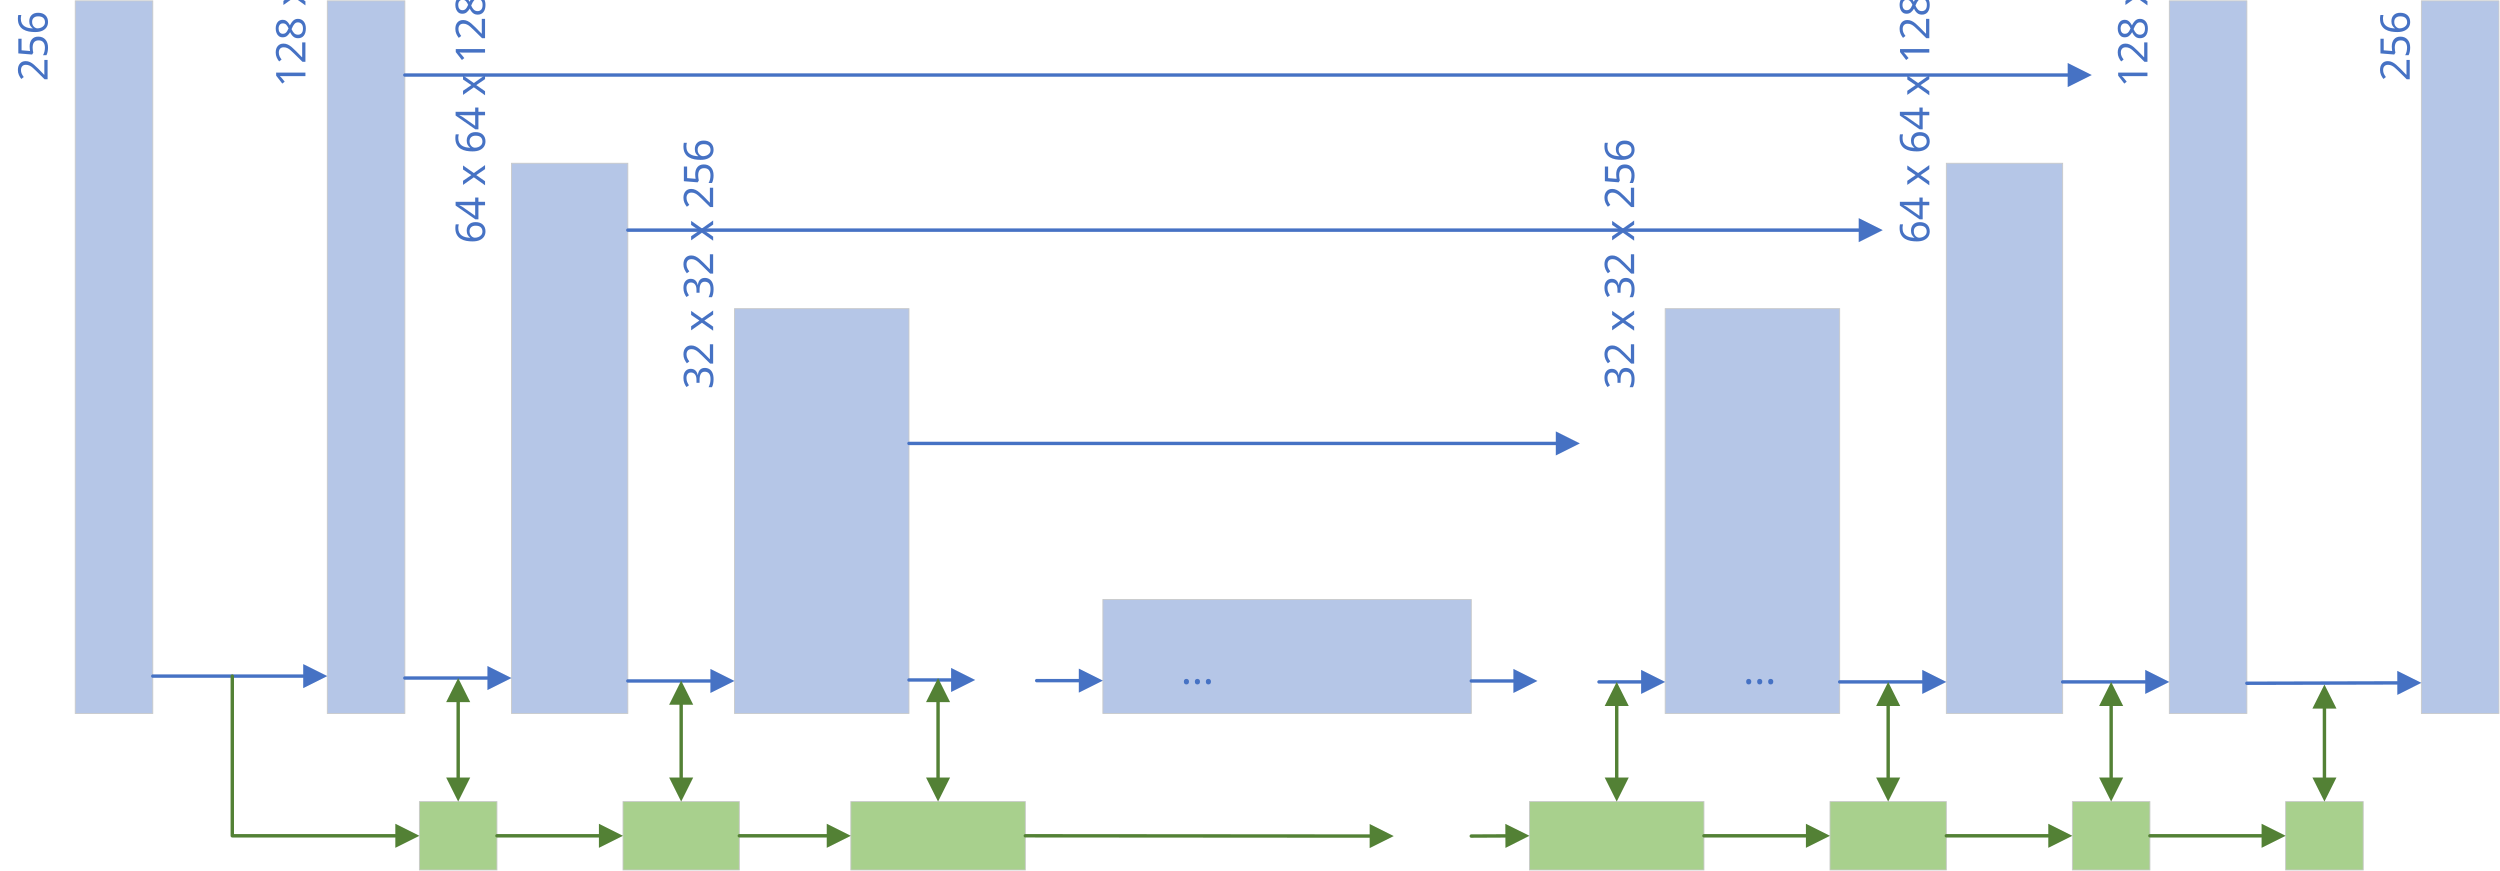
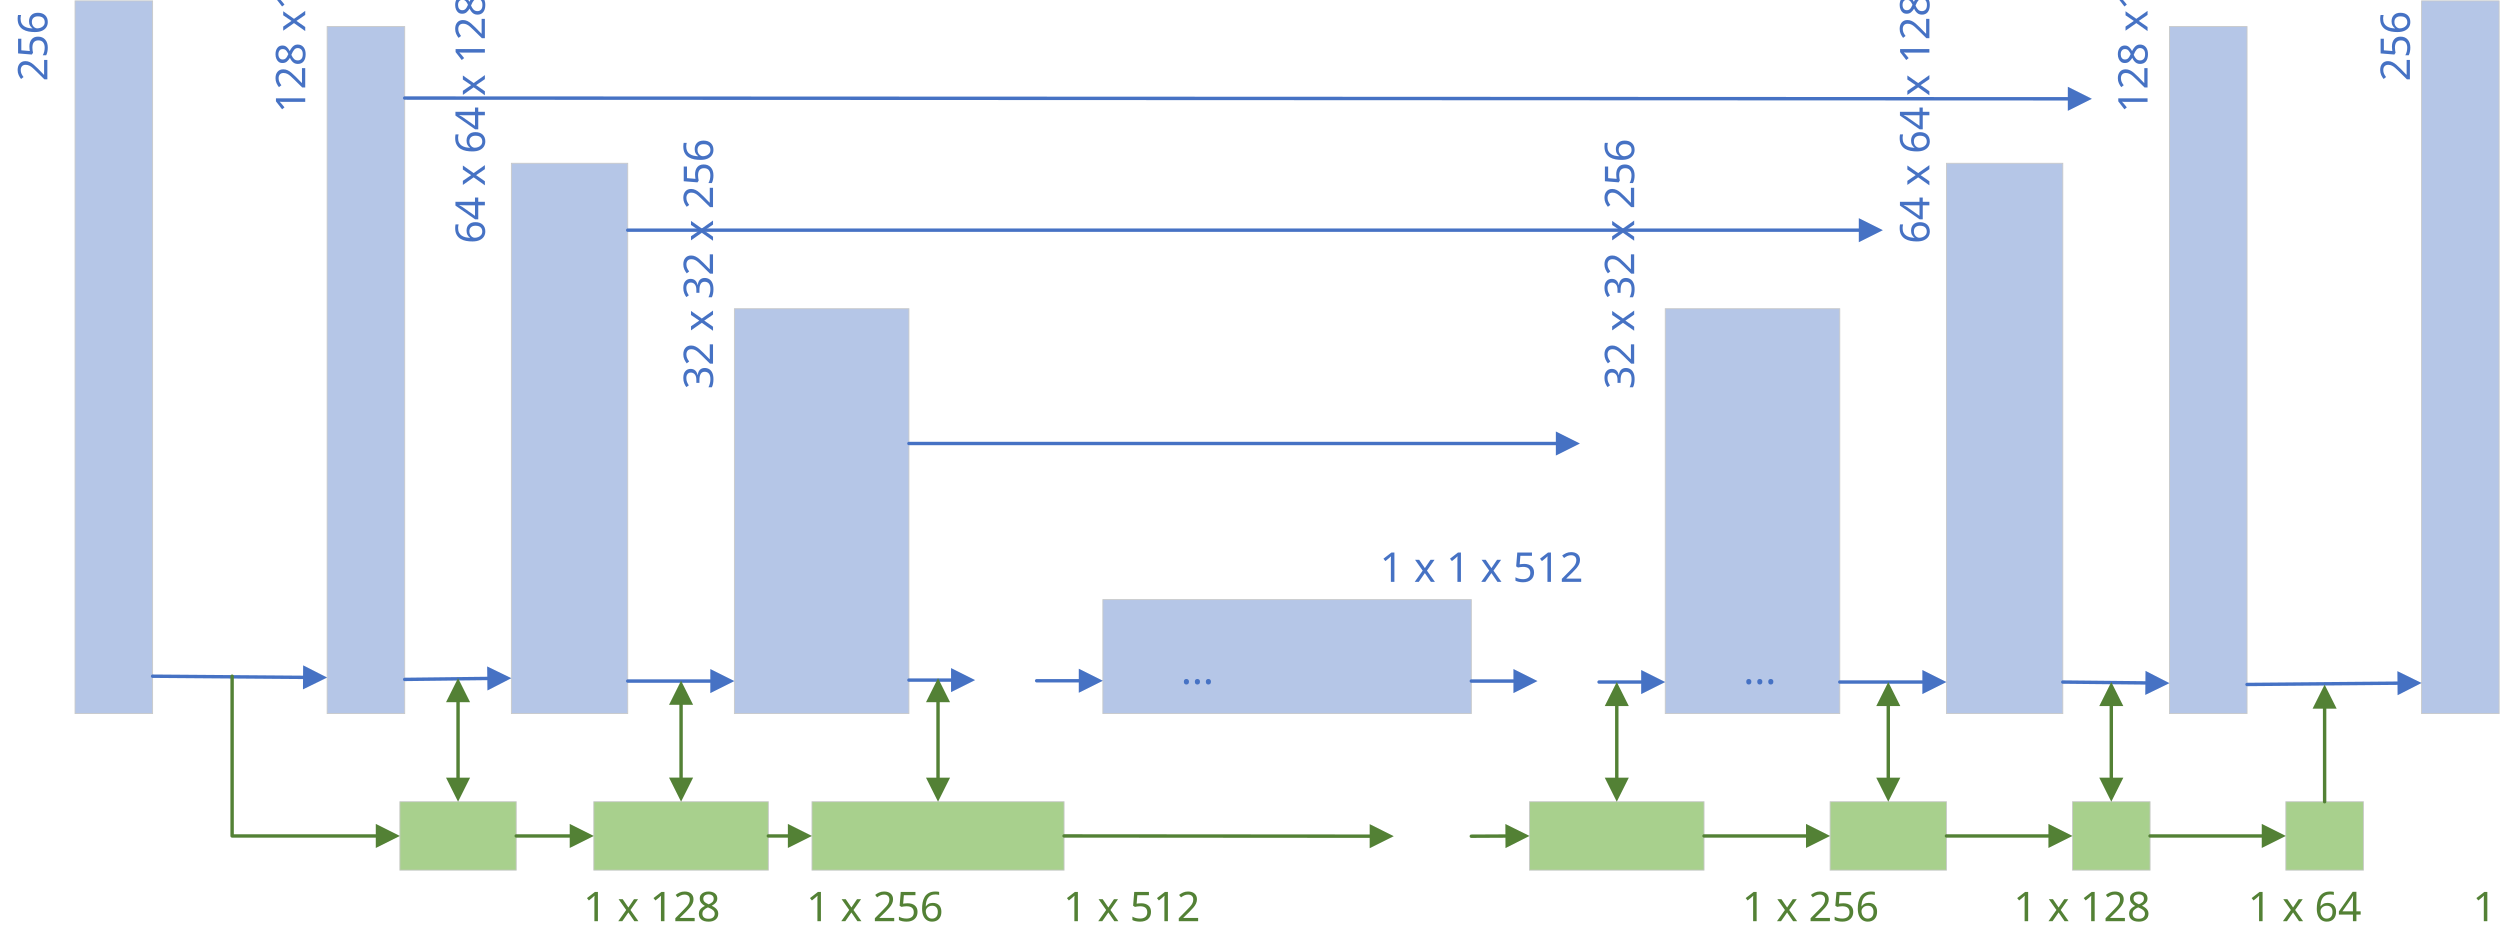
- <svg xmlns="http://www.w3.org/2000/svg" xmlns:ns1="http://schemas.microsoft.com/visio/2003/SVGExtensions/" xmlns:xlink="http://www.w3.org/1999/xlink" width="10.151in" height="3.536in" viewBox="0 0 730.846 254.626" xml:space="preserve" color-interpolation-filters="sRGB" class="st11">
+ <svg xmlns="http://www.w3.org/2000/svg" xmlns:ns1="http://schemas.microsoft.com/visio/2003/SVGExtensions/" xmlns:xlink="http://www.w3.org/1999/xlink" width="10.151in" height="3.833in" viewBox="0 0 730.846 275.965" xml:space="preserve" color-interpolation-filters="sRGB" class="st12">
  <ns1:documentProperties ns1:langID="1031" ns1:metric="true" ns1:viewMarkup="false" />
  <style type="text/css">
	
		.st1 {fill:#b5c6e7;stroke:#c7c8c8;stroke-width:0.25}
		.st2 {fill:none;stroke:none;stroke-width:0.25}
		.st3 {fill:#4672c4;font-family:Microsoft Sans Serif;font-size:1em}
		.st4 {marker-end:url(#mrkr4-48);stroke:#4672c4;stroke-linecap:round;stroke-linejoin:round;stroke-width:1}
		.st5 {fill:#4672c4;fill-opacity:1;stroke:#4672c4;stroke-opacity:1;stroke-width:0.284}
		.st6 {fill:#a8d08d;stroke:#c7c8c8;stroke-width:0.25}
		.st7 {marker-end:url(#mrkr4-122);stroke:#538135;stroke-linecap:round;stroke-linejoin:round;stroke-width:1}
		.st8 {fill:#538135;fill-opacity:1;stroke:#538135;stroke-opacity:1;stroke-width:0.284}
		.st9 {marker-end:url(#mrkr4-122);marker-start:url(#mrkr4-131);stroke:#538135;stroke-linecap:round;stroke-linejoin:round;stroke-width:1}
- 		.st10 {fill:#538135;font-family:Microsoft Sans Serif;font-size:1em}
- 		.st11 {fill:none;fill-rule:evenodd;font-size:12px;overflow:visible;stroke-linecap:square;stroke-miterlimit:3}
+ 		.st10 {marker-start:url(#mrkr4-131);stroke:#538135;stroke-linecap:round;stroke-linejoin:round;stroke-width:1}
+ 		.st11 {fill:#538135;font-family:Microsoft Sans Serif;font-size:1em}
+ 		.st12 {fill:none;fill-rule:evenodd;font-size:12px;overflow:visible;stroke-linecap:square;stroke-miterlimit:3}
	
	</style>
  <defs id="Markers">
    <g id="lend4">
      <path d="M 2 1 L 0 0 L 2 -1 L 2 1 " style="stroke:none" />
    </g>
    <marker id="mrkr4-48" class="st5" ns1:arrowType="4" ns1:arrowSize="2" ns1:setback="7.04" refX="-7.04" orient="auto" markerUnits="strokeWidth" overflow="visible">
      <use xlink:href="#lend4" transform="scale(-3.52,-3.52) " />
    </marker>
    <marker id="mrkr4-122" class="st8" ns1:arrowType="4" ns1:arrowSize="2" ns1:setback="7.04" refX="-7.04" orient="auto" markerUnits="strokeWidth" overflow="visible">
      <use xlink:href="#lend4" transform="scale(-3.52,-3.52) " />
    </marker>
    <marker id="mrkr4-131" class="st8" ns1:arrowType="4" ns1:arrowSize="2" ns1:setback="6.68" refX="6.68" orient="auto" markerUnits="strokeWidth" overflow="visible">
      <use xlink:href="#lend4" transform="scale(3.52) " />
    </marker>
  </defs>
  <g ns1:mID="0" ns1:index="1" ns1:groupContext="foregroundPage">
    <ns1:pageProperties ns1:drawingScale="0.0393701" ns1:pageScale="0.0393701" ns1:drawingUnits="24" ns1:shadowOffsetX="8.50394" ns1:shadowOffsetY="-8.50394" />
    <ns1:layer ns1:name="Verbinder" ns1:index="0" />
-     <g id="shape1-1" ns1:mID="1" ns1:groupContext="shape" transform="translate(95.6358,-46.0295)">
-       <ns1:userDefs>
-         <ns1:ud ns1:nameU="visVersion" ns1:val="VT0(15):26" />
-       </ns1:userDefs>
-       <rect x="0" y="46.279" width="22.677" height="208.346" class="st1" />
-     </g>
-     <g id="shape2-3" ns1:mID="2" ns1:groupContext="shape" transform="translate(149.494,-46.0295)">
-       <ns1:userDefs>
-         <ns1:ud ns1:nameU="visVersion" ns1:val="VT0(15):26" />
-       </ns1:userDefs>
-       <rect x="0" y="93.76" width="34.016" height="160.866" class="st1" />
-     </g>
-     <g id="shape3-5" ns1:mID="3" ns1:groupContext="shape" transform="translate(214.691,-46.0295)">
-       <ns1:userDefs>
-         <ns1:ud ns1:nameU="visVersion" ns1:val="VT0(15):26" />
-       </ns1:userDefs>
-       <rect x="0" y="136.28" width="51.024" height="118.346" class="st1" />
-     </g>
-     <g id="shape4-7" ns1:mID="4" ns1:groupContext="shape" transform="translate(322.407,-46.0295)">
-       <ns1:userDefs>
-         <ns1:ud ns1:nameU="visVersion" ns1:val="VT0(15):26" />
-       </ns1:userDefs>
-       <rect x="0" y="221.319" width="107.717" height="33.307" class="st1" />
-     </g>
-     <g id="shape8-9" ns1:mID="8" ns1:groupContext="shape" transform="translate(21.935,-46.0295)">
-       <ns1:userDefs>
-         <ns1:ud ns1:nameU="visVersion" ns1:val="VT0(15):26" />
-       </ns1:userDefs>
-       <rect x="0" y="46.279" width="22.677" height="208.346" class="st1" />
-     </g>
-     <g id="shape11-11" ns1:mID="11" ns1:groupContext="shape" transform="translate(-158.99,88.124) rotate(-90)">
-       <ns1:textBlock ns1:margins="rect(4,4,4,4)" ns1:tabSpace="42.5197" />
-       <ns1:textRect cx="43.937" cy="244.626" width="87.88" height="20" />
-       <rect x="0" y="234.626" width="87.874" height="20" class="st2" />
-       <text x="6.46" y="248.23" class="st3" ns1:langID="1033">
+     <g id="shape1-1" ns1:mID="1" ns1:groupContext="shape" transform="translate(95.6358,-67.3681)">
+       <ns1:userDefs>
+         <ns1:ud ns1:nameU="visVersion" ns1:val="VT0(15):26" />
+       </ns1:userDefs>
+       <rect x="0" y="75.13" width="22.677" height="200.835" class="st1" />
+     </g>
+     <g id="shape2-3" ns1:mID="2" ns1:groupContext="shape" transform="translate(149.494,-67.3681)">
+       <ns1:userDefs>
+         <ns1:ud ns1:nameU="visVersion" ns1:val="VT0(15):26" />
+       </ns1:userDefs>
+       <rect x="0" y="115.098" width="34.016" height="160.866" class="st1" />
+     </g>
+     <g id="shape3-5" ns1:mID="3" ns1:groupContext="shape" transform="translate(214.691,-67.3681)">
+       <ns1:userDefs>
+         <ns1:ud ns1:nameU="visVersion" ns1:val="VT0(15):26" />
+       </ns1:userDefs>
+       <rect x="0" y="157.618" width="51.024" height="118.346" class="st1" />
+     </g>
+     <g id="shape4-7" ns1:mID="4" ns1:groupContext="shape" transform="translate(322.407,-67.3681)">
+       <ns1:userDefs>
+         <ns1:ud ns1:nameU="visVersion" ns1:val="VT0(15):26" />
+       </ns1:userDefs>
+       <rect x="0" y="242.657" width="107.717" height="33.307" class="st1" />
+     </g>
+     <g id="shape8-9" ns1:mID="8" ns1:groupContext="shape" transform="translate(21.935,-67.3681)">
+       <ns1:userDefs>
+         <ns1:ud ns1:nameU="visVersion" ns1:val="VT0(15):26" />
+       </ns1:userDefs>
+       <rect x="0" y="67.618" width="22.677" height="208.346" class="st1" />
+     </g>
+     <g id="shape11-11" ns1:mID="11" ns1:groupContext="shape" transform="translate(-180.329,95.6358) rotate(-90)">
+       <ns1:textBlock ns1:margins="rect(4,4,4,4)" ns1:tabSpace="42.5197" />
+       <ns1:textRect cx="43.937" cy="265.965" width="87.88" height="20" />
+       <rect x="0" y="255.965" width="87.874" height="20" class="st2" />
+       <text x="6.46" y="269.56" class="st3" ns1:langID="1033">
        <ns1:paragraph ns1:horizAlign="1" />
        <ns1:tabList />128 x128 x 64</text>
    </g>
-     <g id="shape12-14" ns1:mID="12" ns1:groupContext="shape" transform="translate(-106.47,135.604) rotate(-90)">
-       <ns1:textBlock ns1:margins="rect(4,4,4,4)" ns1:tabSpace="42.5197" />
-       <ns1:textRect cx="43.937" cy="244.626" width="87.88" height="20" />
-       <rect x="0" y="234.626" width="87.874" height="20" class="st2" />
-       <text x="8.2" y="248.23" class="st3" ns1:langID="1033">
+     <g id="shape12-14" ns1:mID="12" ns1:groupContext="shape" transform="translate(-127.809,135.604) rotate(-90)">
+       <ns1:textBlock ns1:margins="rect(4,4,4,4)" ns1:tabSpace="42.5197" />
+       <ns1:textRect cx="43.937" cy="265.965" width="87.88" height="20" />
+       <rect x="0" y="255.965" width="87.874" height="20" class="st2" />
+       <text x="8.2" y="269.56" class="st3" ns1:langID="1033">
        <ns1:paragraph ns1:horizAlign="1" />
        <ns1:tabList />64 x 64 x 128</text>
    </g>
-     <g id="shape13-17" ns1:mID="13" ns1:groupContext="shape" transform="translate(-39.7775,178.124) rotate(-90)">
-       <ns1:textBlock ns1:margins="rect(4,4,4,4)" ns1:tabSpace="42.5197" />
-       <ns1:textRect cx="43.937" cy="244.626" width="87.88" height="20" />
-       <rect x="0" y="234.626" width="87.874" height="20" class="st2" />
-       <text x="8.2" y="248.23" class="st3" ns1:langID="1033">
+     <g id="shape13-17" ns1:mID="13" ns1:groupContext="shape" transform="translate(-61.1161,178.124) rotate(-90)">
+       <ns1:textBlock ns1:margins="rect(4,4,4,4)" ns1:tabSpace="42.5197" />
+       <ns1:textRect cx="43.937" cy="265.965" width="87.88" height="20" />
+       <rect x="0" y="255.965" width="87.874" height="20" class="st2" />
+       <text x="8.2" y="269.56" class="st3" ns1:langID="1033">
        <ns1:paragraph ns1:horizAlign="1" />
        <ns1:tabList />32 x 32 x 256</text>
    </g>
-     <g id="shape14-20" ns1:mID="14" ns1:groupContext="shape" transform="translate(-234.376,88.124) rotate(-90)">
-       <ns1:textBlock ns1:margins="rect(4,4,4,4)" ns1:tabSpace="42.5197" />
-       <ns1:textRect cx="43.937" cy="244.626" width="87.88" height="20" />
-       <rect x="0" y="234.626" width="87.874" height="20" class="st2" />
-       <text x="8.2" y="248.23" class="st3" ns1:langID="1033">
+     <g id="shape14-20" ns1:mID="14" ns1:groupContext="shape" transform="translate(-255.715,88.124) rotate(-90)">
+       <ns1:textBlock ns1:margins="rect(4,4,4,4)" ns1:tabSpace="42.5197" />
+       <ns1:textRect cx="43.937" cy="265.965" width="87.88" height="20" />
+       <rect x="0" y="255.965" width="87.874" height="20" class="st2" />
+       <text x="8.2" y="269.56" class="st3" ns1:langID="1033">
        <ns1:paragraph ns1:horizAlign="1" />
        <ns1:tabList />256 x 256 x 3</text>
    </g>
-     <g id="shape15-23" ns1:mID="15" ns1:groupContext="shape" transform="translate(634.219,-46.0295)">
-       <ns1:userDefs>
-         <ns1:ud ns1:nameU="visVersion" ns1:val="VT0(15):26" />
-       </ns1:userDefs>
-       <rect x="0" y="46.279" width="22.677" height="208.346" class="st1" />
-     </g>
-     <g id="shape16-25" ns1:mID="16" ns1:groupContext="shape" transform="translate(569.022,-46.0295)">
-       <ns1:userDefs>
-         <ns1:ud ns1:nameU="visVersion" ns1:val="VT0(15):26" />
-       </ns1:userDefs>
-       <rect x="0" y="93.76" width="34.016" height="160.866" class="st1" />
-     </g>
-     <g id="shape17-27" ns1:mID="17" ns1:groupContext="shape" transform="translate(486.817,-46.0295)">
-       <ns1:userDefs>
-         <ns1:ud ns1:nameU="visVersion" ns1:val="VT0(15):26" />
-       </ns1:userDefs>
-       <rect x="0" y="136.28" width="51.024" height="118.346" class="st1" />
-     </g>
-     <g id="shape18-29" ns1:mID="18" ns1:groupContext="shape" transform="translate(379.593,88.124) rotate(-90)">
-       <ns1:textBlock ns1:margins="rect(4,4,4,4)" ns1:tabSpace="42.5197" />
-       <ns1:textRect cx="43.937" cy="244.626" width="87.88" height="20" />
-       <rect x="0" y="234.626" width="87.874" height="20" class="st2" />
-       <text x="6.46" y="248.23" class="st3" ns1:langID="1033">
+     <g id="shape15-23" ns1:mID="15" ns1:groupContext="shape" transform="translate(634.219,-67.3681)">
+       <ns1:userDefs>
+         <ns1:ud ns1:nameU="visVersion" ns1:val="VT0(15):26" />
+       </ns1:userDefs>
+       <rect x="0" y="75.13" width="22.677" height="200.835" class="st1" />
+     </g>
+     <g id="shape16-25" ns1:mID="16" ns1:groupContext="shape" transform="translate(569.022,-67.3681)">
+       <ns1:userDefs>
+         <ns1:ud ns1:nameU="visVersion" ns1:val="VT0(15):26" />
+       </ns1:userDefs>
+       <rect x="0" y="115.098" width="34.016" height="160.866" class="st1" />
+     </g>
+     <g id="shape17-27" ns1:mID="17" ns1:groupContext="shape" transform="translate(486.817,-67.3681)">
+       <ns1:userDefs>
+         <ns1:ud ns1:nameU="visVersion" ns1:val="VT0(15):26" />
+       </ns1:userDefs>
+       <rect x="0" y="157.618" width="51.024" height="118.346" class="st1" />
+     </g>
+     <g id="shape18-29" ns1:mID="18" ns1:groupContext="shape" transform="translate(358.254,95.6358) rotate(-90)">
+       <ns1:textBlock ns1:margins="rect(4,4,4,4)" ns1:tabSpace="42.5197" />
+       <ns1:textRect cx="43.937" cy="265.965" width="87.88" height="20" />
+       <rect x="0" y="255.965" width="87.874" height="20" class="st2" />
+       <text x="6.46" y="269.56" class="st3" ns1:langID="1033">
        <ns1:paragraph ns1:horizAlign="1" />
        <ns1:tabList />128 x128 x 64</text>
    </g>
-     <g id="shape19-32" ns1:mID="19" ns1:groupContext="shape" transform="translate(315.813,135.604) rotate(-90)">
-       <ns1:textBlock ns1:margins="rect(4,4,4,4)" ns1:tabSpace="42.5197" />
-       <ns1:textRect cx="43.937" cy="244.626" width="87.88" height="20" />
-       <rect x="0" y="234.626" width="87.874" height="20" class="st2" />
-       <text x="8.2" y="248.23" class="st3" ns1:langID="1033">
+     <g id="shape19-32" ns1:mID="19" ns1:groupContext="shape" transform="translate(294.474,135.604) rotate(-90)">
+       <ns1:textBlock ns1:margins="rect(4,4,4,4)" ns1:tabSpace="42.5197" />
+       <ns1:textRect cx="43.937" cy="265.965" width="87.88" height="20" />
+       <rect x="0" y="255.965" width="87.874" height="20" class="st2" />
+       <text x="8.2" y="269.56" class="st3" ns1:langID="1033">
        <ns1:paragraph ns1:horizAlign="1" />
        <ns1:tabList />64 x 64 x 128</text>
    </g>
-     <g id="shape20-35" ns1:mID="20" ns1:groupContext="shape" transform="translate(229.514,178.124) rotate(-90)">
-       <ns1:textBlock ns1:margins="rect(4,4,4,4)" ns1:tabSpace="42.5197" />
-       <ns1:textRect cx="43.937" cy="244.626" width="87.88" height="20" />
-       <rect x="0" y="234.626" width="87.874" height="20" class="st2" />
-       <text x="8.2" y="248.23" class="st3" ns1:langID="1033">
+     <g id="shape20-35" ns1:mID="20" ns1:groupContext="shape" transform="translate(208.175,178.124) rotate(-90)">
+       <ns1:textBlock ns1:margins="rect(4,4,4,4)" ns1:tabSpace="42.5197" />
+       <ns1:textRect cx="43.937" cy="265.965" width="87.88" height="20" />
+       <rect x="0" y="255.965" width="87.874" height="20" class="st2" />
+       <text x="8.2" y="269.56" class="st3" ns1:langID="1033">
        <ns1:paragraph ns1:horizAlign="1" />
        <ns1:tabList />32 x 32 x 256</text>
    </g>
-     <g id="shape22-38" ns1:mID="22" ns1:groupContext="shape" transform="translate(707.919,-46.0295)">
-       <ns1:userDefs>
-         <ns1:ud ns1:nameU="visVersion" ns1:val="VT0(15):26" />
-       </ns1:userDefs>
-       <rect x="0" y="46.279" width="22.677" height="208.346" class="st1" />
-     </g>
-     <g id="shape23-40" ns1:mID="23" ns1:groupContext="shape" transform="translate(456.285,88.124) rotate(-90)">
-       <ns1:textBlock ns1:margins="rect(4,4,4,4)" ns1:tabSpace="42.5197" />
-       <ns1:textRect cx="43.937" cy="244.626" width="87.88" height="20" />
-       <rect x="0" y="234.626" width="87.874" height="20" class="st2" />
-       <text x="8.2" y="248.23" class="st3" ns1:langID="1033">
+     <g id="shape22-38" ns1:mID="22" ns1:groupContext="shape" transform="translate(707.919,-67.3681)">
+       <ns1:userDefs>
+         <ns1:ud ns1:nameU="visVersion" ns1:val="VT0(15):26" />
+       </ns1:userDefs>
+       <rect x="0" y="67.618" width="22.677" height="208.346" class="st1" />
+     </g>
+     <g id="shape23-40" ns1:mID="23" ns1:groupContext="shape" transform="translate(434.947,88.124) rotate(-90)">
+       <ns1:textBlock ns1:margins="rect(4,4,4,4)" ns1:tabSpace="42.5197" />
+       <ns1:textRect cx="43.937" cy="265.965" width="87.88" height="20" />
+       <rect x="0" y="255.965" width="87.874" height="20" class="st2" />
+       <text x="8.2" y="269.56" class="st3" ns1:langID="1033">
        <ns1:paragraph ns1:horizAlign="1" />
        <ns1:tabList />256 x 256 x 9</text>
    </g>
-     <g id="shape28-43" ns1:mID="28" ns1:groupContext="shape" ns1:layerMember="0" transform="translate(44.6122,-49.8563)">
-       <path d="M0 247.54 L43.98 247.54" class="st4" />
-     </g>
-     <g id="shape29-49" ns1:mID="29" ns1:groupContext="shape" ns1:layerMember="0" transform="translate(118.313,-49.2894)">
-       <path d="M0 247.54 L24.14 247.54" class="st4" />
-     </g>
-     <g id="shape30-54" ns1:mID="30" ns1:groupContext="shape" ns1:layerMember="0" transform="translate(183.51,-48.439)">
-       <path d="M0 247.54 L24.14 247.54" class="st4" />
-     </g>
-     <g id="shape34-59" ns1:mID="34" ns1:groupContext="shape" ns1:layerMember="0" transform="translate(265.715,-48.7224)">
-       <path d="M0 247.54 L12.31 247.54" class="st4" />
-     </g>
-     <g id="shape37-64" ns1:mID="37" ns1:groupContext="shape" ns1:layerMember="0" transform="translate(537.841,-48.1555)">
-       <path d="M0 247.54 L24.14 247.54" class="st4" />
-     </g>
-     <g id="shape39-69" ns1:mID="39" ns1:groupContext="shape" ns1:layerMember="0" transform="translate(603.037,-48.1555)">
-       <path d="M0 247.54 L24.14 247.54" class="st4" />
-     </g>
-     <g id="shape41-74" ns1:mID="41" ns1:groupContext="shape" ns1:layerMember="0" transform="translate(656.896,-47.8227)">
-       <path d="M0 247.6 L43.98 247.49" class="st4" />
-     </g>
-     <g id="shape42-79" ns1:mID="42" ns1:groupContext="shape" ns1:layerMember="0" transform="translate(303.058,-48.5335)">
-       <path d="M0 247.54 L12.31 247.54" class="st4" />
-     </g>
-     <g id="shape43-84" ns1:mID="43" ns1:groupContext="shape" transform="translate(284.061,-48.2815)">
-       <ns1:textBlock ns1:margins="rect(4,4,4,4)" ns1:tabSpace="42.5197" />
-       <ns1:textRect cx="10" cy="244.626" width="20.01" height="20" />
-       <rect x="0" y="234.626" width="20" height="20" class="st2" />
-       <text x="5" y="248.23" class="st3" ns1:langID="1033">
+     <g id="shape28-43" ns1:mID="28" ns1:groupContext="shape" ns1:layerMember="0" transform="translate(44.6122,-85.1714)">
+       <path d="M0 282.85 L43.98 283.19" class="st4" />
+     </g>
+     <g id="shape29-49" ns1:mID="29" ns1:groupContext="shape" ns1:layerMember="0" transform="translate(118.313,-70.4414)">
+       <path d="M0 269.06 L24.14 268.78" class="st4" />
+     </g>
+     <g id="shape30-54" ns1:mID="30" ns1:groupContext="shape" ns1:layerMember="0" transform="translate(183.51,-69.7776)">
+       <path d="M0 268.88 L24.14 268.88" class="st4" />
+     </g>
+     <g id="shape34-59" ns1:mID="34" ns1:groupContext="shape" ns1:layerMember="0" transform="translate(265.715,-70.061)">
+       <path d="M0 268.88 L12.31 268.88" class="st4" />
+     </g>
+     <g id="shape37-64" ns1:mID="37" ns1:groupContext="shape" ns1:layerMember="0" transform="translate(537.841,-69.4941)">
+       <path d="M0 268.88 L24.14 268.88" class="st4" />
+     </g>
+     <g id="shape39-69" ns1:mID="39" ns1:groupContext="shape" ns1:layerMember="0" transform="translate(603.037,-83.5012)">
+       <path d="M0 282.89 L24.14 283.14" class="st4" />
+     </g>
+     <g id="shape41-74" ns1:mID="41" ns1:groupContext="shape" ns1:layerMember="0" transform="translate(656.896,-69.0023)">
+       <path d="M0 269.1 L43.98 268.72" class="st4" />
+     </g>
+     <g id="shape42-79" ns1:mID="42" ns1:groupContext="shape" ns1:layerMember="0" transform="translate(303.058,-69.872)">
+       <path d="M0 268.88 L12.31 268.88" class="st4" />
+     </g>
+     <g id="shape43-84" ns1:mID="43" ns1:groupContext="shape" transform="translate(284.061,-69.6201)">
+       <ns1:textBlock ns1:margins="rect(4,4,4,4)" ns1:tabSpace="42.5197" />
+       <ns1:textRect cx="10" cy="265.965" width="20.01" height="20" />
+       <rect x="0" y="255.965" width="20" height="20" class="st2" />
+       <text x="5" y="269.56" class="st3" ns1:langID="1033">
        <ns1:paragraph ns1:horizAlign="1" />
        <ns1:tabList />...</text>
    </g>
-     <g id="shape44-87" ns1:mID="44" ns1:groupContext="shape" ns1:layerMember="0" transform="translate(430.124,-48.439)">
-       <path d="M0 247.54 L12.31 247.54" class="st4" />
-     </g>
-     <g id="shape45-92" ns1:mID="45" ns1:groupContext="shape" ns1:layerMember="0" transform="translate(467.467,-48.1555)">
-       <path d="M0 247.54 L12.31 247.54" class="st4" />
-     </g>
-     <g id="shape46-97" ns1:mID="46" ns1:groupContext="shape" transform="translate(448.47,-48.2815)">
-       <ns1:textBlock ns1:margins="rect(4,4,4,4)" ns1:tabSpace="42.5197" />
-       <ns1:textRect cx="10" cy="244.626" width="20.01" height="20" />
-       <rect x="0" y="234.626" width="20" height="20" class="st2" />
-       <text x="5" y="248.23" class="st3" ns1:langID="1033">
+     <g id="shape44-87" ns1:mID="44" ns1:groupContext="shape" ns1:layerMember="0" transform="translate(430.124,-69.7775)">
+       <path d="M0 268.88 L12.31 268.88" class="st4" />
+     </g>
+     <g id="shape45-92" ns1:mID="45" ns1:groupContext="shape" ns1:layerMember="0" transform="translate(467.467,-69.4941)">
+       <path d="M0 268.88 L12.31 268.88" class="st4" />
+     </g>
+     <g id="shape46-97" ns1:mID="46" ns1:groupContext="shape" transform="translate(448.47,-69.6201)">
+       <ns1:textBlock ns1:margins="rect(4,4,4,4)" ns1:tabSpace="42.5197" />
+       <ns1:textRect cx="10" cy="265.965" width="20.01" height="20" />
+       <rect x="0" y="255.965" width="20" height="20" class="st2" />
+       <text x="5" y="269.56" class="st3" ns1:langID="1033">
        <ns1:paragraph ns1:horizAlign="1" />
        <ns1:tabList />...</text>
    </g>
-     <g id="shape48-100" ns1:mID="48" ns1:groupContext="shape" ns1:layerMember="0" transform="translate(265.715,-117.888)">
-       <path d="M0 247.54 L189.12 247.54" class="st4" />
-     </g>
-     <g id="shape49-105" ns1:mID="49" ns1:groupContext="shape" ns1:layerMember="0" transform="translate(183.51,-180.25)">
-       <path d="M0 247.54 L359.89 247.54" class="st4" />
-     </g>
-     <g id="shape50-110" ns1:mID="50" ns1:groupContext="shape" ns1:layerMember="0" transform="translate(118.313,-225.604)">
-       <path d="M0 247.54 L486.19 247.54" class="st4" />
-     </g>
-     <g id="shape51-115" ns1:mID="51" ns1:groupContext="shape" transform="translate(122.565,-0.25)">
-       <ns1:userDefs>
-         <ns1:ud ns1:nameU="visVersion" ns1:val="VT0(15):26" />
-       </ns1:userDefs>
-       <rect x="0" y="234.626" width="22.677" height="20" class="st6" />
-     </g>
-     <g id="shape52-117" ns1:mID="52" ns1:groupContext="shape" ns1:layerMember="0" transform="translate(67.8563,-56.9429)">
-       <path d="M0 254.63 L0 301.32 L47.67 301.32" class="st7" />
-     </g>
-     <g id="shape53-123" ns1:mID="53" ns1:groupContext="shape" transform="translate(182.093,-0.25)">
-       <ns1:userDefs>
-         <ns1:ud ns1:nameU="visVersion" ns1:val="VT0(15):26" />
-       </ns1:userDefs>
-       <rect x="0" y="234.626" width="34.016" height="20" class="st6" />
-     </g>
-     <g id="shape55-125" ns1:mID="55" ns1:groupContext="shape" ns1:layerMember="0" transform="translate(126.817,-56.376)">
-       <path d="M7.09 261.31 L7.09 261.67 L7.09 283.71" class="st9" />
-     </g>
-     <g id="shape56-133" ns1:mID="56" ns1:groupContext="shape" ns1:layerMember="0" transform="translate(192.014,-55.6201)">
-       <path d="M7.09 261.31 L7.09 261.67 L7.09 282.96" class="st9" />
-     </g>
-     <g id="shape58-140" ns1:mID="58" ns1:groupContext="shape" transform="translate(248.707,-0.25)">
-       <ns1:userDefs>
-         <ns1:ud ns1:nameU="visVersion" ns1:val="VT0(15):26" />
-       </ns1:userDefs>
-       <rect x="0" y="234.626" width="51.024" height="20" class="st6" />
-     </g>
-     <g id="shape59-142" ns1:mID="59" ns1:groupContext="shape" ns1:layerMember="0" transform="translate(281.305,-56.376)">
-       <path d="M-7.09 261.31 L-7.09 261.67 L-7.09 283.71" class="st9" />
-     </g>
-     <g id="shape60-149" ns1:mID="60" ns1:groupContext="shape" ns1:layerMember="0" transform="translate(145.242,-3.16339)">
-       <path d="M0 247.54 L29.81 247.54" class="st7" />
-     </g>
-     <g id="shape101-154" ns1:mID="101" ns1:groupContext="shape" ns1:layerMember="0" transform="translate(216.108,-3.16339)">
-       <path d="M0 247.54 L25.56 247.54" class="st7" />
-     </g>
-     <g id="shape102-159" ns1:mID="102" ns1:groupContext="shape" transform="translate(668.234,-0.25)">
-       <ns1:userDefs>
-         <ns1:ud ns1:nameU="visVersion" ns1:val="VT0(15):26" />
-       </ns1:userDefs>
-       <rect x="0" y="234.626" width="22.677" height="20" class="st6" />
-     </g>
-     <g id="shape103-161" ns1:mID="103" ns1:groupContext="shape" ns1:layerMember="0" transform="translate(672.486,-54.4862)">
-       <path d="M7.09 261.31 L7.09 261.67 L7.09 281.82" class="st9" />
-     </g>
-     <g id="shape104-168" ns1:mID="104" ns1:groupContext="shape" transform="translate(535.006,-0.25)">
-       <ns1:userDefs>
-         <ns1:ud ns1:nameU="visVersion" ns1:val="VT0(15):26" />
-       </ns1:userDefs>
-       <rect x="0" y="234.626" width="34.016" height="20" class="st6" />
-     </g>
-     <g id="shape106-170" ns1:mID="106" ns1:groupContext="shape" ns1:layerMember="0" transform="translate(544.927,-55.2421)">
-       <path d="M7.09 261.31 L7.09 261.67 L7.09 282.58" class="st9" />
-     </g>
-     <g id="shape107-177" ns1:mID="107" ns1:groupContext="shape" transform="translate(605.872,-0.25)">
-       <ns1:userDefs>
-         <ns1:ud ns1:nameU="visVersion" ns1:val="VT0(15):26" />
-       </ns1:userDefs>
-       <rect x="0" y="234.626" width="22.677" height="20" class="st6" />
-     </g>
-     <g id="shape108-179" ns1:mID="108" ns1:groupContext="shape" ns1:layerMember="0" transform="translate(610.124,-55.2421)">
-       <path d="M7.09 261.31 L7.09 261.67 L7.09 282.58" class="st9" />
-     </g>
-     <g id="shape109-186" ns1:mID="109" ns1:groupContext="shape" ns1:layerMember="0" transform="translate(569.022,-3.16339)">
-       <path d="M0 247.54 L29.81 247.54" class="st7" />
-     </g>
-     <g id="shape110-191" ns1:mID="110" ns1:groupContext="shape" ns1:layerMember="0" transform="translate(628.549,-3.16339)">
-       <path d="M0 247.54 L32.65 247.54" class="st7" />
-     </g>
-     <g id="shape112-196" ns1:mID="112" ns1:groupContext="shape" ns1:layerMember="0" transform="translate(299.73,-17.2972)">
-       <path d="M0 261.67 L100.68 261.75" class="st7" />
-     </g>
-     <g id="shape114-201" ns1:mID="114" ns1:groupContext="shape" transform="translate(410.124,-3.08465)">
-       <ns1:textBlock ns1:margins="rect(4,4,4,4)" ns1:tabSpace="42.5197" />
-       <ns1:textRect cx="10" cy="244.626" width="20.01" height="20" />
-       <rect x="0" y="234.626" width="20" height="20" class="st2" />
-       <text x="5" y="248.23" class="st10" ns1:langID="1033">
+     <g id="shape48-100" ns1:mID="48" ns1:groupContext="shape" ns1:layerMember="0" transform="translate(265.715,-139.226)">
+       <path d="M0 268.88 L189.12 268.88" class="st4" />
+     </g>
+     <g id="shape49-105" ns1:mID="49" ns1:groupContext="shape" ns1:layerMember="0" transform="translate(183.51,-201.589)">
+       <path d="M0 268.88 L359.89 268.88" class="st4" />
+     </g>
+     <g id="shape50-110" ns1:mID="50" ns1:groupContext="shape" ns1:layerMember="0" transform="translate(118.313,-254.276)">
+       <path d="M0 282.94 L486.19 283.16" class="st4" />
+     </g>
+     <g id="shape51-115" ns1:mID="51" ns1:groupContext="shape" transform="translate(116.896,-21.5886)">
+       <ns1:userDefs>
+         <ns1:ud ns1:nameU="visVersion" ns1:val="VT0(15):26" />
+       </ns1:userDefs>
+       <rect x="0" y="255.965" width="34.016" height="20" class="st6" />
+     </g>
+     <g id="shape52-117" ns1:mID="52" ns1:groupContext="shape" ns1:layerMember="0" transform="translate(67.8563,-78.2815)">
+       <path d="M0 275.96 L0 322.66 L42 322.66" class="st7" />
+     </g>
+     <g id="shape53-123" ns1:mID="53" ns1:groupContext="shape" transform="translate(173.589,-21.5886)">
+       <ns1:userDefs>
+         <ns1:ud ns1:nameU="visVersion" ns1:val="VT0(15):26" />
+       </ns1:userDefs>
+       <rect x="0" y="255.965" width="51.024" height="20" class="st6" />
+     </g>
+     <g id="shape55-125" ns1:mID="55" ns1:groupContext="shape" ns1:layerMember="0" transform="translate(126.817,-77.7146)">
+       <path d="M7.09 282.64 L7.09 283 L7.09 305.05" class="st9" />
+     </g>
+     <g id="shape56-133" ns1:mID="56" ns1:groupContext="shape" ns1:layerMember="0" transform="translate(192.014,-76.9587)">
+       <path d="M7.09 282.64 L7.09 283 L7.09 304.29" class="st9" />
+     </g>
+     <g id="shape58-140" ns1:mID="58" ns1:groupContext="shape" transform="translate(237.368,-21.5886)">
+       <ns1:userDefs>
+         <ns1:ud ns1:nameU="visVersion" ns1:val="VT0(15):26" />
+       </ns1:userDefs>
+       <rect x="0" y="255.965" width="73.701" height="20" class="st6" />
+     </g>
+     <g id="shape59-142" ns1:mID="59" ns1:groupContext="shape" ns1:layerMember="0" transform="translate(267.132,-77.7146)">
+       <path d="M7.09 282.64 L7.09 283 L7.09 305.05" class="st9" />
+     </g>
+     <g id="shape60-149" ns1:mID="60" ns1:groupContext="shape" ns1:layerMember="0" transform="translate(150.911,-24.502)">
+       <path d="M0 268.88 L15.64 268.88" class="st7" />
+     </g>
+     <g id="shape101-154" ns1:mID="101" ns1:groupContext="shape" ns1:layerMember="0" transform="translate(223.904,-24.502)">
+       <path d="M0.71 268.88 L6.42 268.88" class="st7" />
+     </g>
+     <g id="shape102-159" ns1:mID="102" ns1:groupContext="shape" transform="translate(668.234,-21.5886)">
+       <ns1:userDefs>
+         <ns1:ud ns1:nameU="visVersion" ns1:val="VT0(15):26" />
+       </ns1:userDefs>
+       <rect x="0" y="255.965" width="22.677" height="20" class="st6" />
+     </g>
+     <g id="shape103-161" ns1:mID="103" ns1:groupContext="shape" ns1:layerMember="0" transform="translate(672.486,-75.8248)">
+       <path d="M7.09 282.64 L7.09 283 L7.09 310.2" class="st10" />
+     </g>
+     <g id="shape104-166" ns1:mID="104" ns1:groupContext="shape" transform="translate(535.006,-21.5886)">
+       <ns1:userDefs>
+         <ns1:ud ns1:nameU="visVersion" ns1:val="VT0(15):26" />
+       </ns1:userDefs>
+       <rect x="0" y="255.965" width="34.016" height="20" class="st6" />
+     </g>
+     <g id="shape106-168" ns1:mID="106" ns1:groupContext="shape" ns1:layerMember="0" transform="translate(544.927,-76.5807)">
+       <path d="M7.09 282.64 L7.09 283 L7.09 303.92" class="st9" />
+     </g>
+     <g id="shape107-175" ns1:mID="107" ns1:groupContext="shape" transform="translate(605.872,-21.5886)">
+       <ns1:userDefs>
+         <ns1:ud ns1:nameU="visVersion" ns1:val="VT0(15):26" />
+       </ns1:userDefs>
+       <rect x="0" y="255.965" width="22.677" height="20" class="st6" />
+     </g>
+     <g id="shape108-177" ns1:mID="108" ns1:groupContext="shape" ns1:layerMember="0" transform="translate(610.124,-76.5807)">
+       <path d="M7.09 282.64 L7.09 283 L7.09 303.92" class="st9" />
+     </g>
+     <g id="shape109-184" ns1:mID="109" ns1:groupContext="shape" ns1:layerMember="0" transform="translate(569.022,-24.502)">
+       <path d="M0 268.88 L29.81 268.88" class="st7" />
+     </g>
+     <g id="shape110-189" ns1:mID="110" ns1:groupContext="shape" ns1:layerMember="0" transform="translate(628.549,-24.502)">
+       <path d="M0 268.88 L32.65 268.88" class="st7" />
+     </g>
+     <g id="shape112-194" ns1:mID="112" ns1:groupContext="shape" ns1:layerMember="0" transform="translate(311.069,-38.6358)">
+       <path d="M0 283.01 L89.34 283.08" class="st7" />
+     </g>
+     <g id="shape114-199" ns1:mID="114" ns1:groupContext="shape" transform="translate(410.124,-24.4232)">
+       <ns1:textBlock ns1:margins="rect(4,4,4,4)" ns1:tabSpace="42.5197" />
+       <ns1:textRect cx="10" cy="265.965" width="20.01" height="20" />
+       <rect x="0" y="255.965" width="20" height="20" class="st2" />
+       <text x="5" y="269.56" class="st11" ns1:langID="1033">
        <ns1:paragraph ns1:horizAlign="1" />
        <ns1:tabList />...</text>
    </g>
-     <g id="shape117-204" ns1:mID="117" ns1:groupContext="shape" transform="translate(447.132,-0.25)">
-       <ns1:userDefs>
-         <ns1:ud ns1:nameU="visVersion" ns1:val="VT0(15):26" />
-       </ns1:userDefs>
-       <rect x="0" y="234.626" width="51.024" height="20" class="st6" />
-     </g>
-     <g id="shape119-206" ns1:mID="119" ns1:groupContext="shape" ns1:layerMember="0" transform="translate(498.156,-3.16339)">
-       <path d="M0 247.54 L29.81 247.54" class="st7" />
-     </g>
-     <g id="shape120-211" ns1:mID="120" ns1:groupContext="shape" ns1:layerMember="0" transform="translate(430.124,-3.12402)">
-       <path d="M0 247.58 L9.97 247.53" class="st7" />
-     </g>
-     <g id="shape121-216" ns1:mID="121" ns1:groupContext="shape" ns1:layerMember="0" transform="translate(465.557,-55.2421)">
-       <path d="M7.09 261.31 L7.09 261.67 L7.09 282.58" class="st9" />
+     <g id="shape117-202" ns1:mID="117" ns1:groupContext="shape" transform="translate(447.132,-21.5886)">
+       <ns1:userDefs>
+         <ns1:ud ns1:nameU="visVersion" ns1:val="VT0(15):26" />
+       </ns1:userDefs>
+       <rect x="0" y="255.965" width="51.024" height="20" class="st6" />
+     </g>
+     <g id="shape119-204" ns1:mID="119" ns1:groupContext="shape" ns1:layerMember="0" transform="translate(498.156,-24.502)">
+       <path d="M0 268.88 L29.81 268.88" class="st7" />
+     </g>
+     <g id="shape120-209" ns1:mID="120" ns1:groupContext="shape" ns1:layerMember="0" transform="translate(430.124,-24.4626)">
+       <path d="M0 268.92 L9.97 268.87" class="st7" />
+     </g>
+     <g id="shape121-214" ns1:mID="121" ns1:groupContext="shape" ns1:layerMember="0" transform="translate(465.557,-76.5807)">
+       <path d="M7.09 282.64 L7.09 283 L7.09 303.92" class="st9" />
+     </g>
+     <g id="shape122-221" ns1:mID="122" ns1:groupContext="shape" transform="translate(332.329,-99.4626)">
+       <ns1:textBlock ns1:margins="rect(4,4,4,4)" ns1:tabSpace="42.5197" />
+       <ns1:textRect cx="43.937" cy="265.965" width="87.88" height="20" />
+       <rect x="0" y="255.965" width="87.874" height="20" class="st2" />
+       <text x="14.88" y="269.56" class="st3" ns1:langID="1033">
+         <ns1:paragraph ns1:horizAlign="1" />
+         <ns1:tabList />1 x 1 x 512</text>
+     </g>
+     <g id="shape123-224" ns1:mID="123" ns1:groupContext="shape" transform="translate(89.9665,-0.250002)">
+       <ns1:textBlock ns1:margins="rect(4,4,4,4)" ns1:tabSpace="42.5197" />
+       <ns1:textRect cx="43.937" cy="265.965" width="87.88" height="20" />
+       <rect x="0" y="255.965" width="87.874" height="20" class="st2" />
+       <text x="24.4" y="269.56" class="st11" ns1:langID="1033">
+         <ns1:paragraph ns1:horizAlign="1" />
+         <ns1:tabList />1 x 128</text>
+     </g>
+     <g id="shape124-227" ns1:mID="124" ns1:groupContext="shape" transform="translate(155.163,-0.250002)">
+       <ns1:textBlock ns1:margins="rect(4,4,4,4)" ns1:tabSpace="42.5197" />
+       <ns1:textRect cx="43.937" cy="265.965" width="87.88" height="20" />
+       <rect x="0" y="255.965" width="87.874" height="20" class="st2" />
+       <text x="24.4" y="269.56" class="st11" ns1:langID="1033">
+         <ns1:paragraph ns1:horizAlign="1" />
+         <ns1:tabList />1 x 256</text>
+     </g>
+     <g id="shape125-230" ns1:mID="125" ns1:groupContext="shape" transform="translate(230.282,-0.250002)">
+       <ns1:textBlock ns1:margins="rect(4,4,4,4)" ns1:tabSpace="42.5197" />
+       <ns1:textRect cx="43.937" cy="265.965" width="87.88" height="20" />
+       <rect x="0" y="255.965" width="87.874" height="20" class="st2" />
+       <text x="24.4" y="269.56" class="st11" ns1:langID="1033">
+         <ns1:paragraph ns1:horizAlign="1" />
+         <ns1:tabList />1 x 512</text>
+     </g>
+     <g id="shape126-233" ns1:mID="126" ns1:groupContext="shape" transform="translate(428.707,-0.25)">
+       <ns1:textBlock ns1:margins="rect(4,4,4,4)" ns1:tabSpace="42.5197" />
+       <ns1:textRect cx="43.937" cy="265.965" width="87.88" height="20" />
+       <rect x="0" y="255.965" width="87.874" height="20" class="st2" />
+       <text x="24.4" y="269.56" class="st11" ns1:langID="1033">
+         <ns1:paragraph ns1:horizAlign="1" />
+         <ns1:tabList />1 x 256</text>
+     </g>
+     <g id="shape127-236" ns1:mID="127" ns1:groupContext="shape" transform="translate(508.077,-0.25)">
+       <ns1:textBlock ns1:margins="rect(4,4,4,4)" ns1:tabSpace="42.5197" />
+       <ns1:textRect cx="43.937" cy="265.965" width="87.88" height="20" />
+       <rect x="0" y="255.965" width="87.874" height="20" class="st2" />
+       <text x="24.4" y="269.56" class="st11" ns1:langID="1033">
+         <ns1:paragraph ns1:horizAlign="1" />
+         <ns1:tabList />1 x 128</text>
+     </g>
+     <g id="shape128-239" ns1:mID="128" ns1:groupContext="shape" transform="translate(573.274,-0.25)">
+       <ns1:textBlock ns1:margins="rect(4,4,4,4)" ns1:tabSpace="42.5197" />
+       <ns1:textRect cx="43.937" cy="265.965" width="87.88" height="20" />
+       <rect x="0" y="255.965" width="87.874" height="20" class="st2" />
+       <text x="27.74" y="269.56" class="st11" ns1:langID="1033">
+         <ns1:paragraph ns1:horizAlign="1" />
+         <ns1:tabList />1 x 64</text>
+     </g>
+     <g id="shape129-242" ns1:mID="129" ns1:groupContext="shape" transform="translate(635.636,-0.25)">
+       <ns1:textBlock ns1:margins="rect(4,4,4,4)" ns1:tabSpace="42.5197" />
+       <ns1:textRect cx="43.937" cy="265.965" width="87.88" height="20" />
+       <rect x="0" y="255.965" width="87.874" height="20" class="st2" />
+       <text x="31.08" y="269.56" class="st11" ns1:langID="1033">
+         <ns1:paragraph ns1:horizAlign="1" />
+         <ns1:tabList />1 x 9</text>
    </g>
  </g>
</svg>
